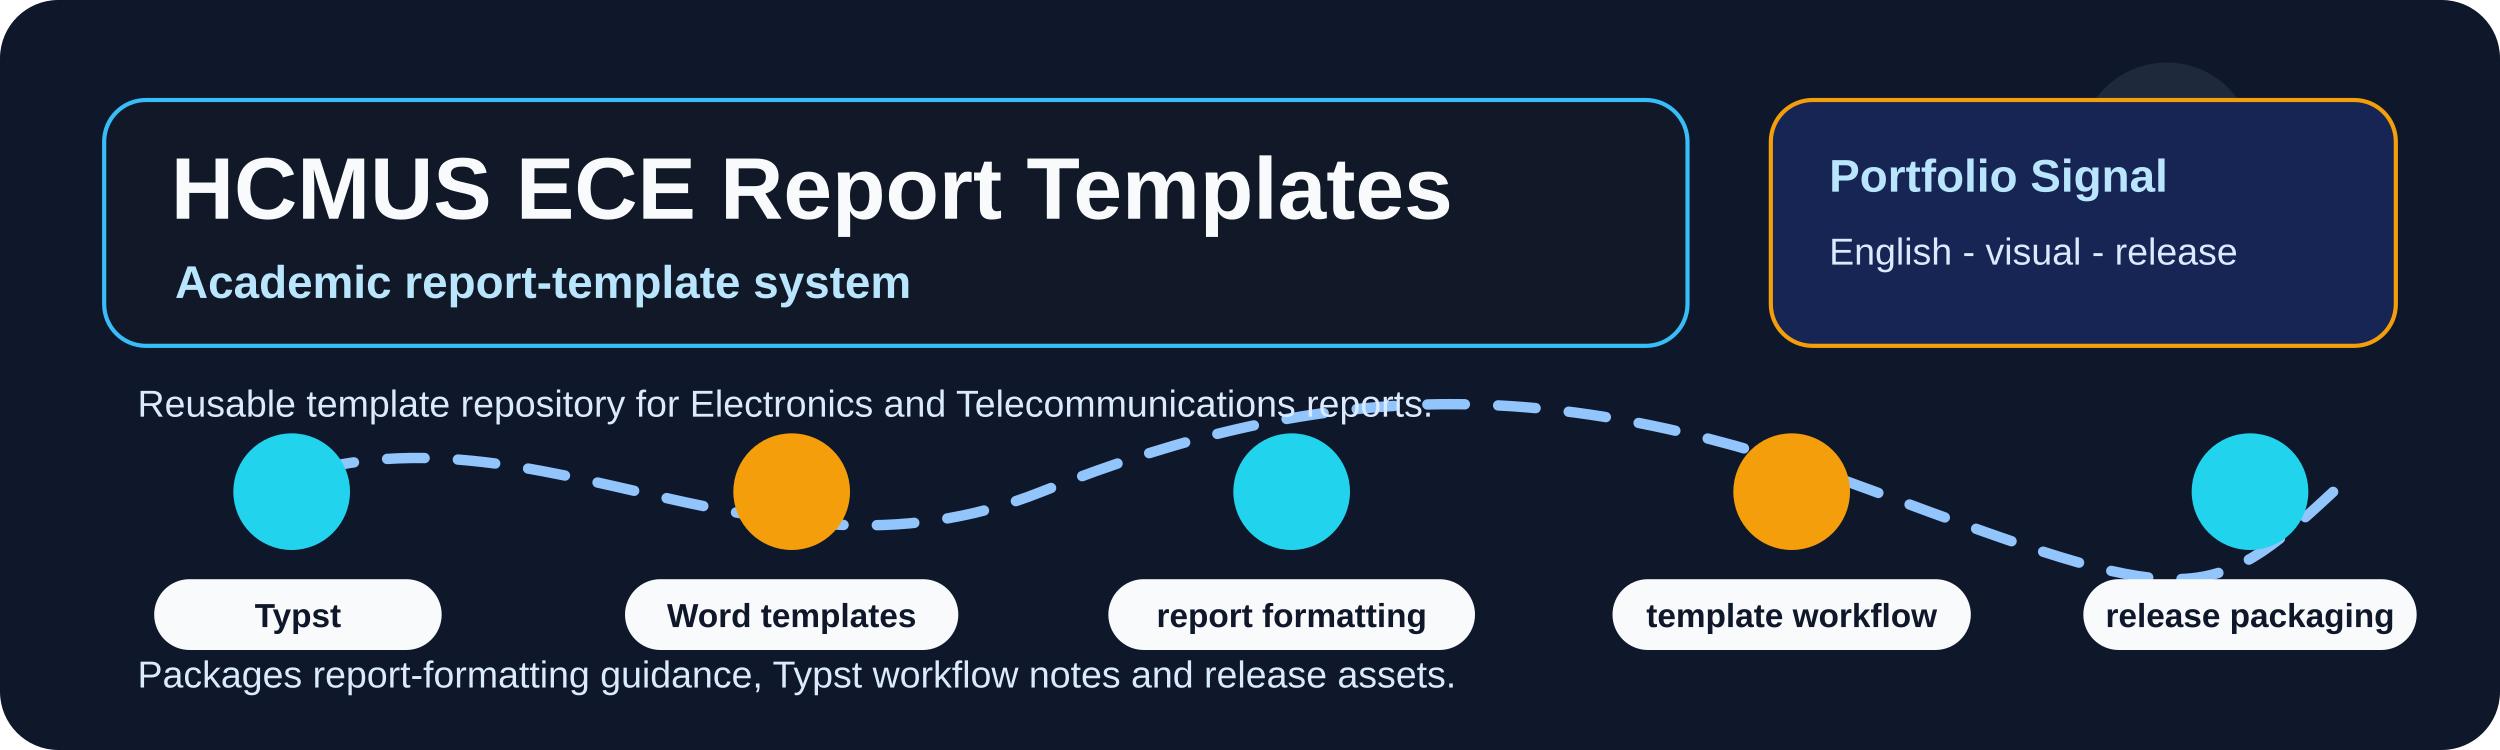
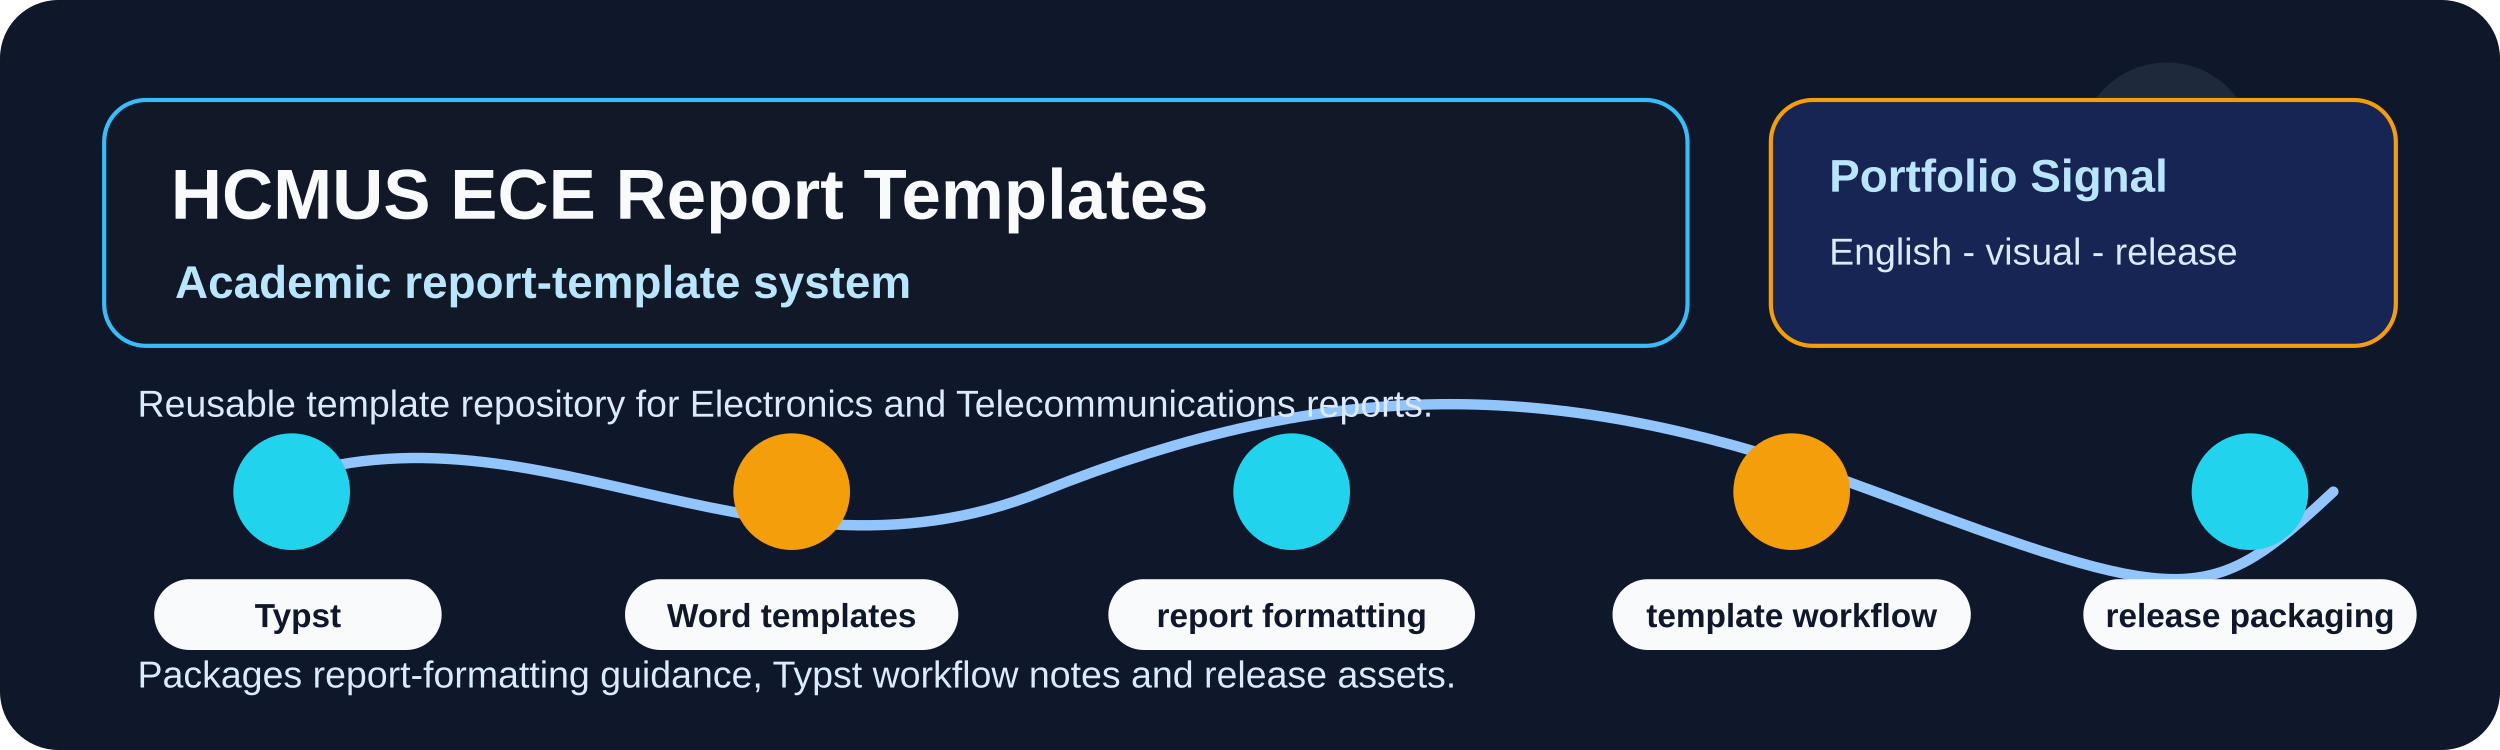
<svg xmlns="http://www.w3.org/2000/svg" width="1200" height="360" viewBox="0 0 1200 360" role="img" aria-labelledby="title desc">
  <style>
    .bg { fill: #0f172a; }
    .panel { fill: #111827; stroke: #38bdf8; stroke-width: 2; }
    .panel2 { fill: #172554; stroke: #f59e0b; stroke-width: 2; }
-     .title { font: 800 42px Segoe UI, Arial, sans-serif; fill: #f8fafc; }
+     .title { font: 800 34px Segoe UI, Arial, sans-serif; fill: #f8fafc; }
    .subtitle { font: 600 22px Segoe UI, Arial, sans-serif; fill: #bae6fd; }
    .body { font: 500 18px Segoe UI, Arial, sans-serif; fill: #dbeafe; }
    .small { font: 700 16px Segoe UI, Arial, sans-serif; fill: #0f172a; }
    .chip { fill: #f8fafc; }
    .node { fill: #22d3ee; }
    .node2 { fill: #f59e0b; }
-     .wire { stroke: #93c5fd; stroke-width: 5; stroke-linecap: round; stroke-dasharray: 18 16; animation: dash 3s linear infinite; }
+     .wire { stroke: #93c5fd; stroke-width: 5; stroke-linecap: round; }
    .pulse { animation: pulse 2.4s ease-in-out infinite; transform-origin: center; }
-     @keyframes dash { to { stroke-dashoffset: -136; } }
    @keyframes pulse { 0%, 100% { opacity: .55; transform: scale(.96); } 50% { opacity: 1; transform: scale(1.04); } }
  </style>
  <rect class="bg" width="1200" height="360" rx="28" />
  <circle cx="1040" cy="72" r="42" fill="#1e293b" />
  <circle class="pulse" cx="1040" cy="72" r="24" fill="#38bdf8" opacity=".85" />
  <rect x="50" y="48" width="760" height="118" rx="20" class="panel" />
  <text x="82" y="105" class="title">HCMUS ECE Report Templates</text>
  <text x="84" y="143" class="subtitle">Academic report-template system</text>
  <rect x="850" y="48" width="300" height="118" rx="20" class="panel2" />
  <text x="878" y="92" class="subtitle">Portfolio Signal</text>
  <text x="878" y="127" class="body">English - visual - release</text>
  <path d="M120 236 C 250 180, 360 292, 500 236 S 750 180, 900 236 S 1060 292, 1120 236" class="wire" fill="none" />
  <g>
    <circle class="node pulse" cx="140" cy="236" r="28" />
    <circle class="node2 pulse" cx="380" cy="236" r="28" />
    <circle class="node pulse" cx="620" cy="236" r="28" />
    <circle class="node2 pulse" cx="860" cy="236" r="28" />
    <circle class="node pulse" cx="1080" cy="236" r="28" />
  </g>
  <g>
    <rect x="74" y="278" width="138" height="34" rx="17" class="chip" />
    <text x="143" y="301" text-anchor="middle" class="small">Typst</text>
    <rect x="300" y="278" width="160" height="34" rx="17" class="chip" />
    <text x="380" y="301" text-anchor="middle" class="small">Word templates</text>
    <rect x="532" y="278" width="176" height="34" rx="17" class="chip" />
    <text x="620" y="301" text-anchor="middle" class="small">report formatting</text>
    <rect x="774" y="278" width="172" height="34" rx="17" class="chip" />
    <text x="860" y="301" text-anchor="middle" class="small">template workflow</text>
    <rect x="1000" y="278" width="160" height="34" rx="17" class="chip" />
    <text x="1080" y="301" text-anchor="middle" class="small">release packaging</text>
  </g>
  <text x="66" y="200" class="body">Reusable template repository for Electronics and Telecommunications reports.</text>
  <text x="66" y="330" class="body">Packages report-formatting guidance, Typst workflow notes and release assets.</text>
</svg>
